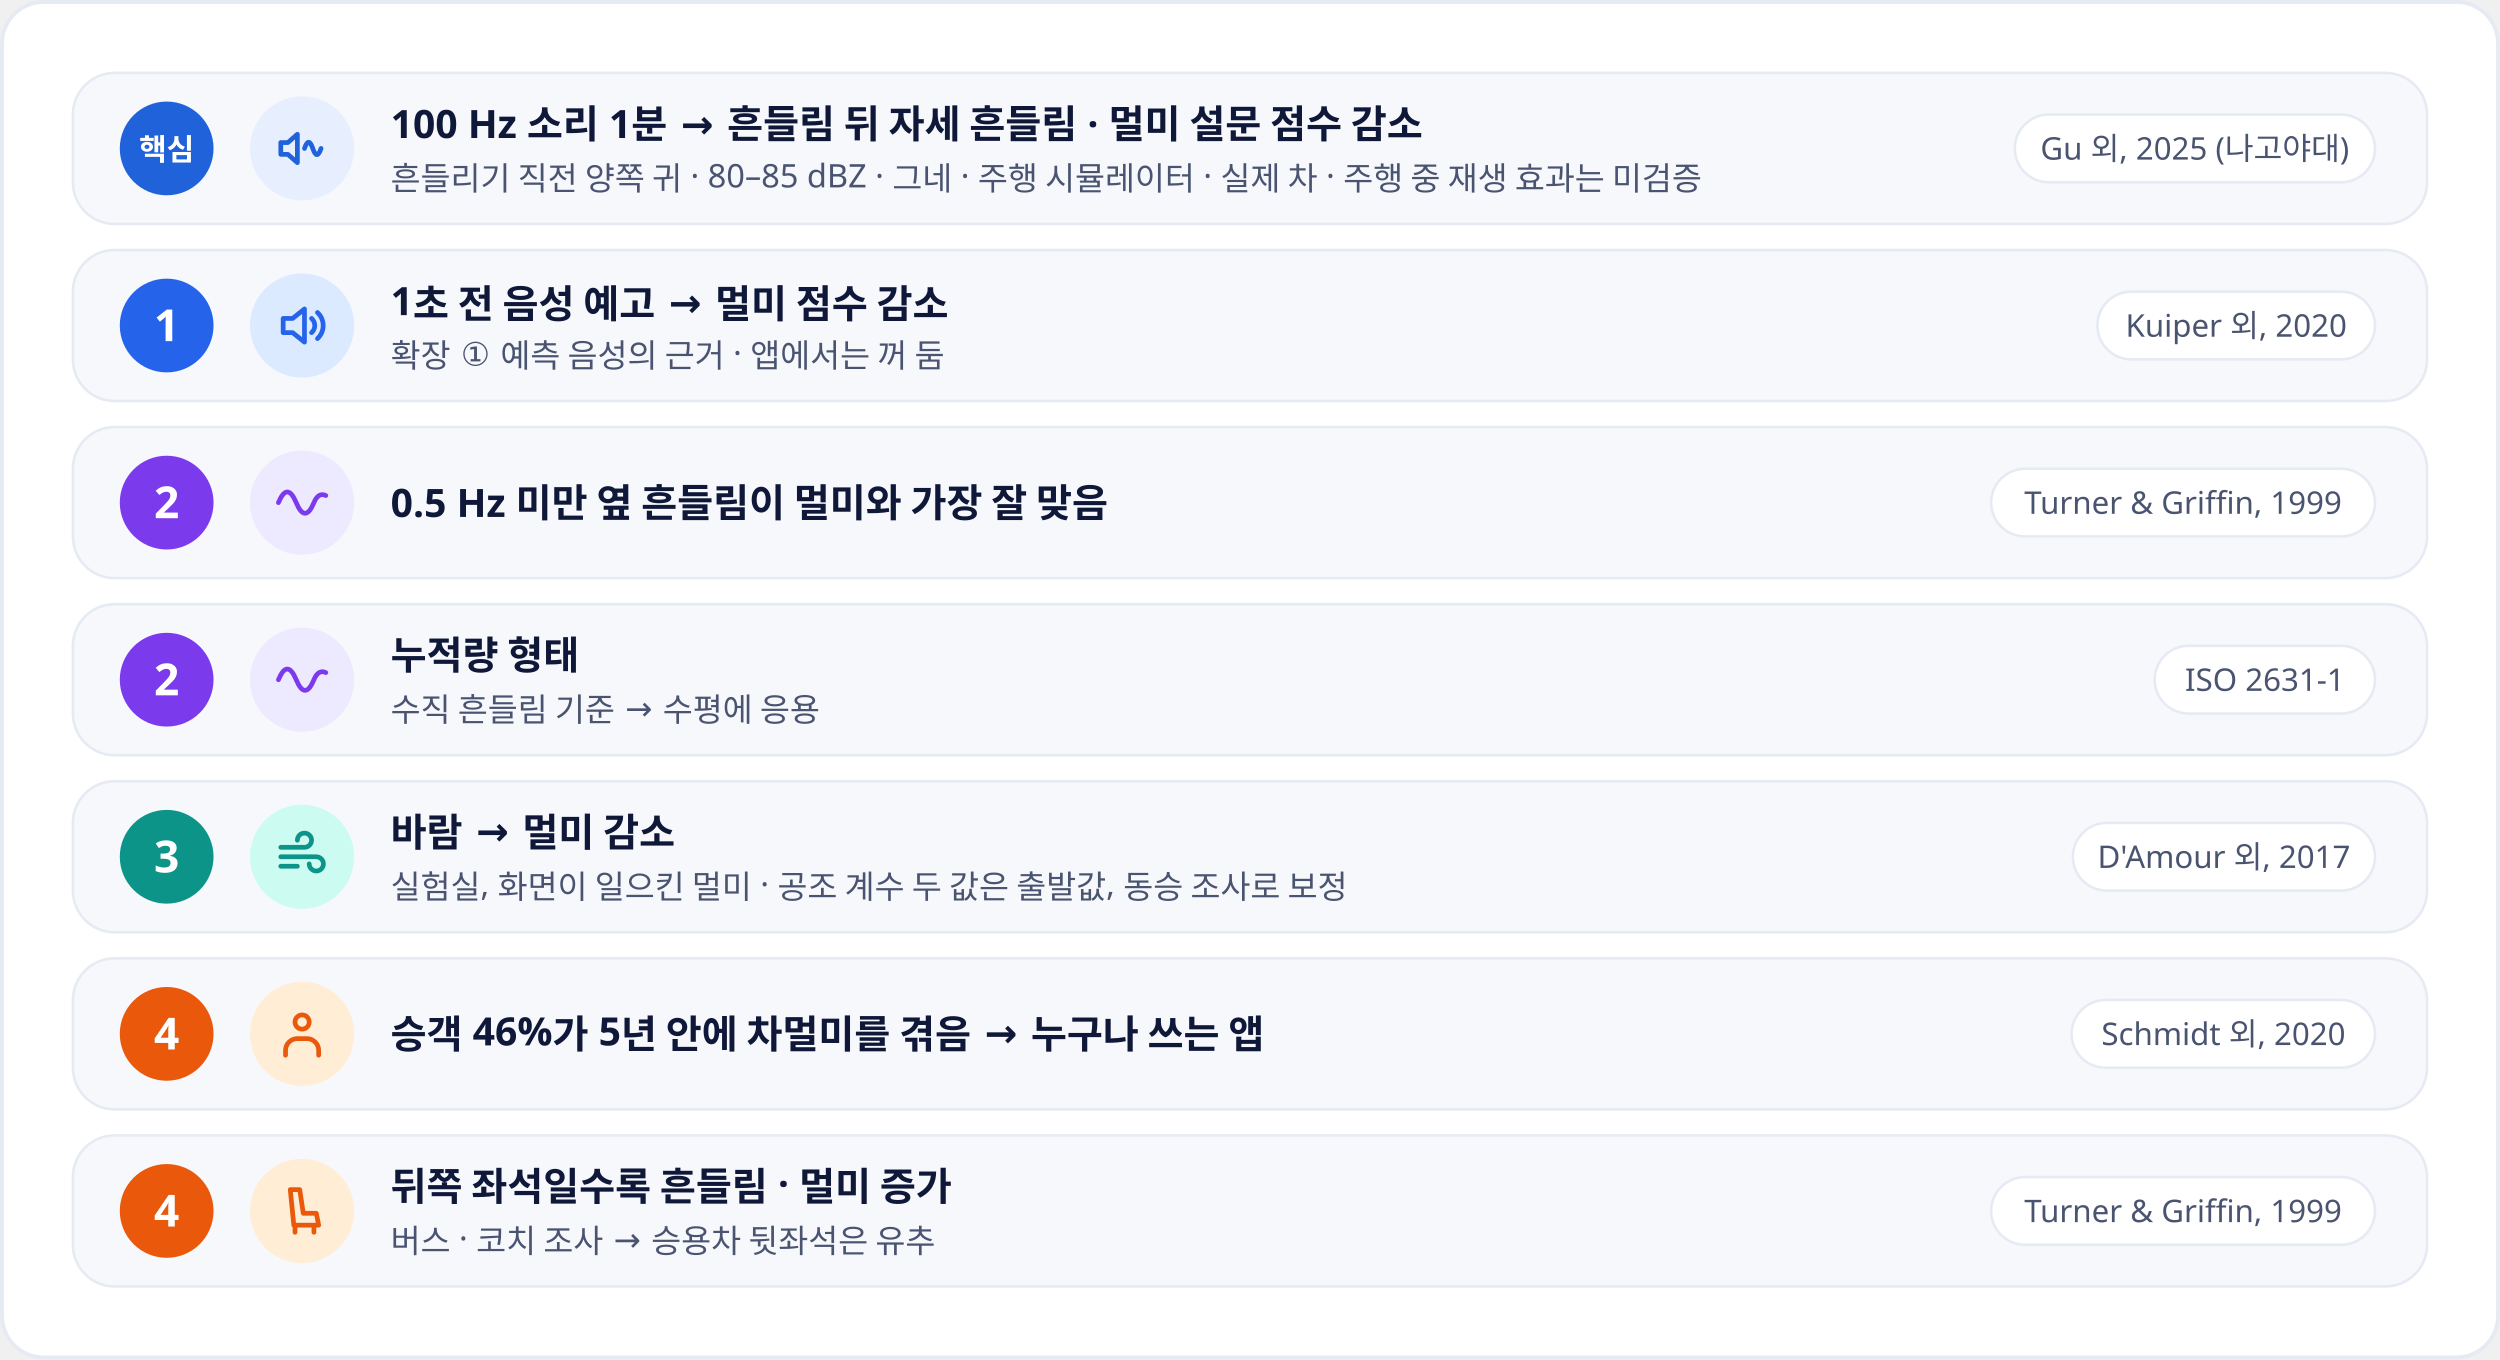
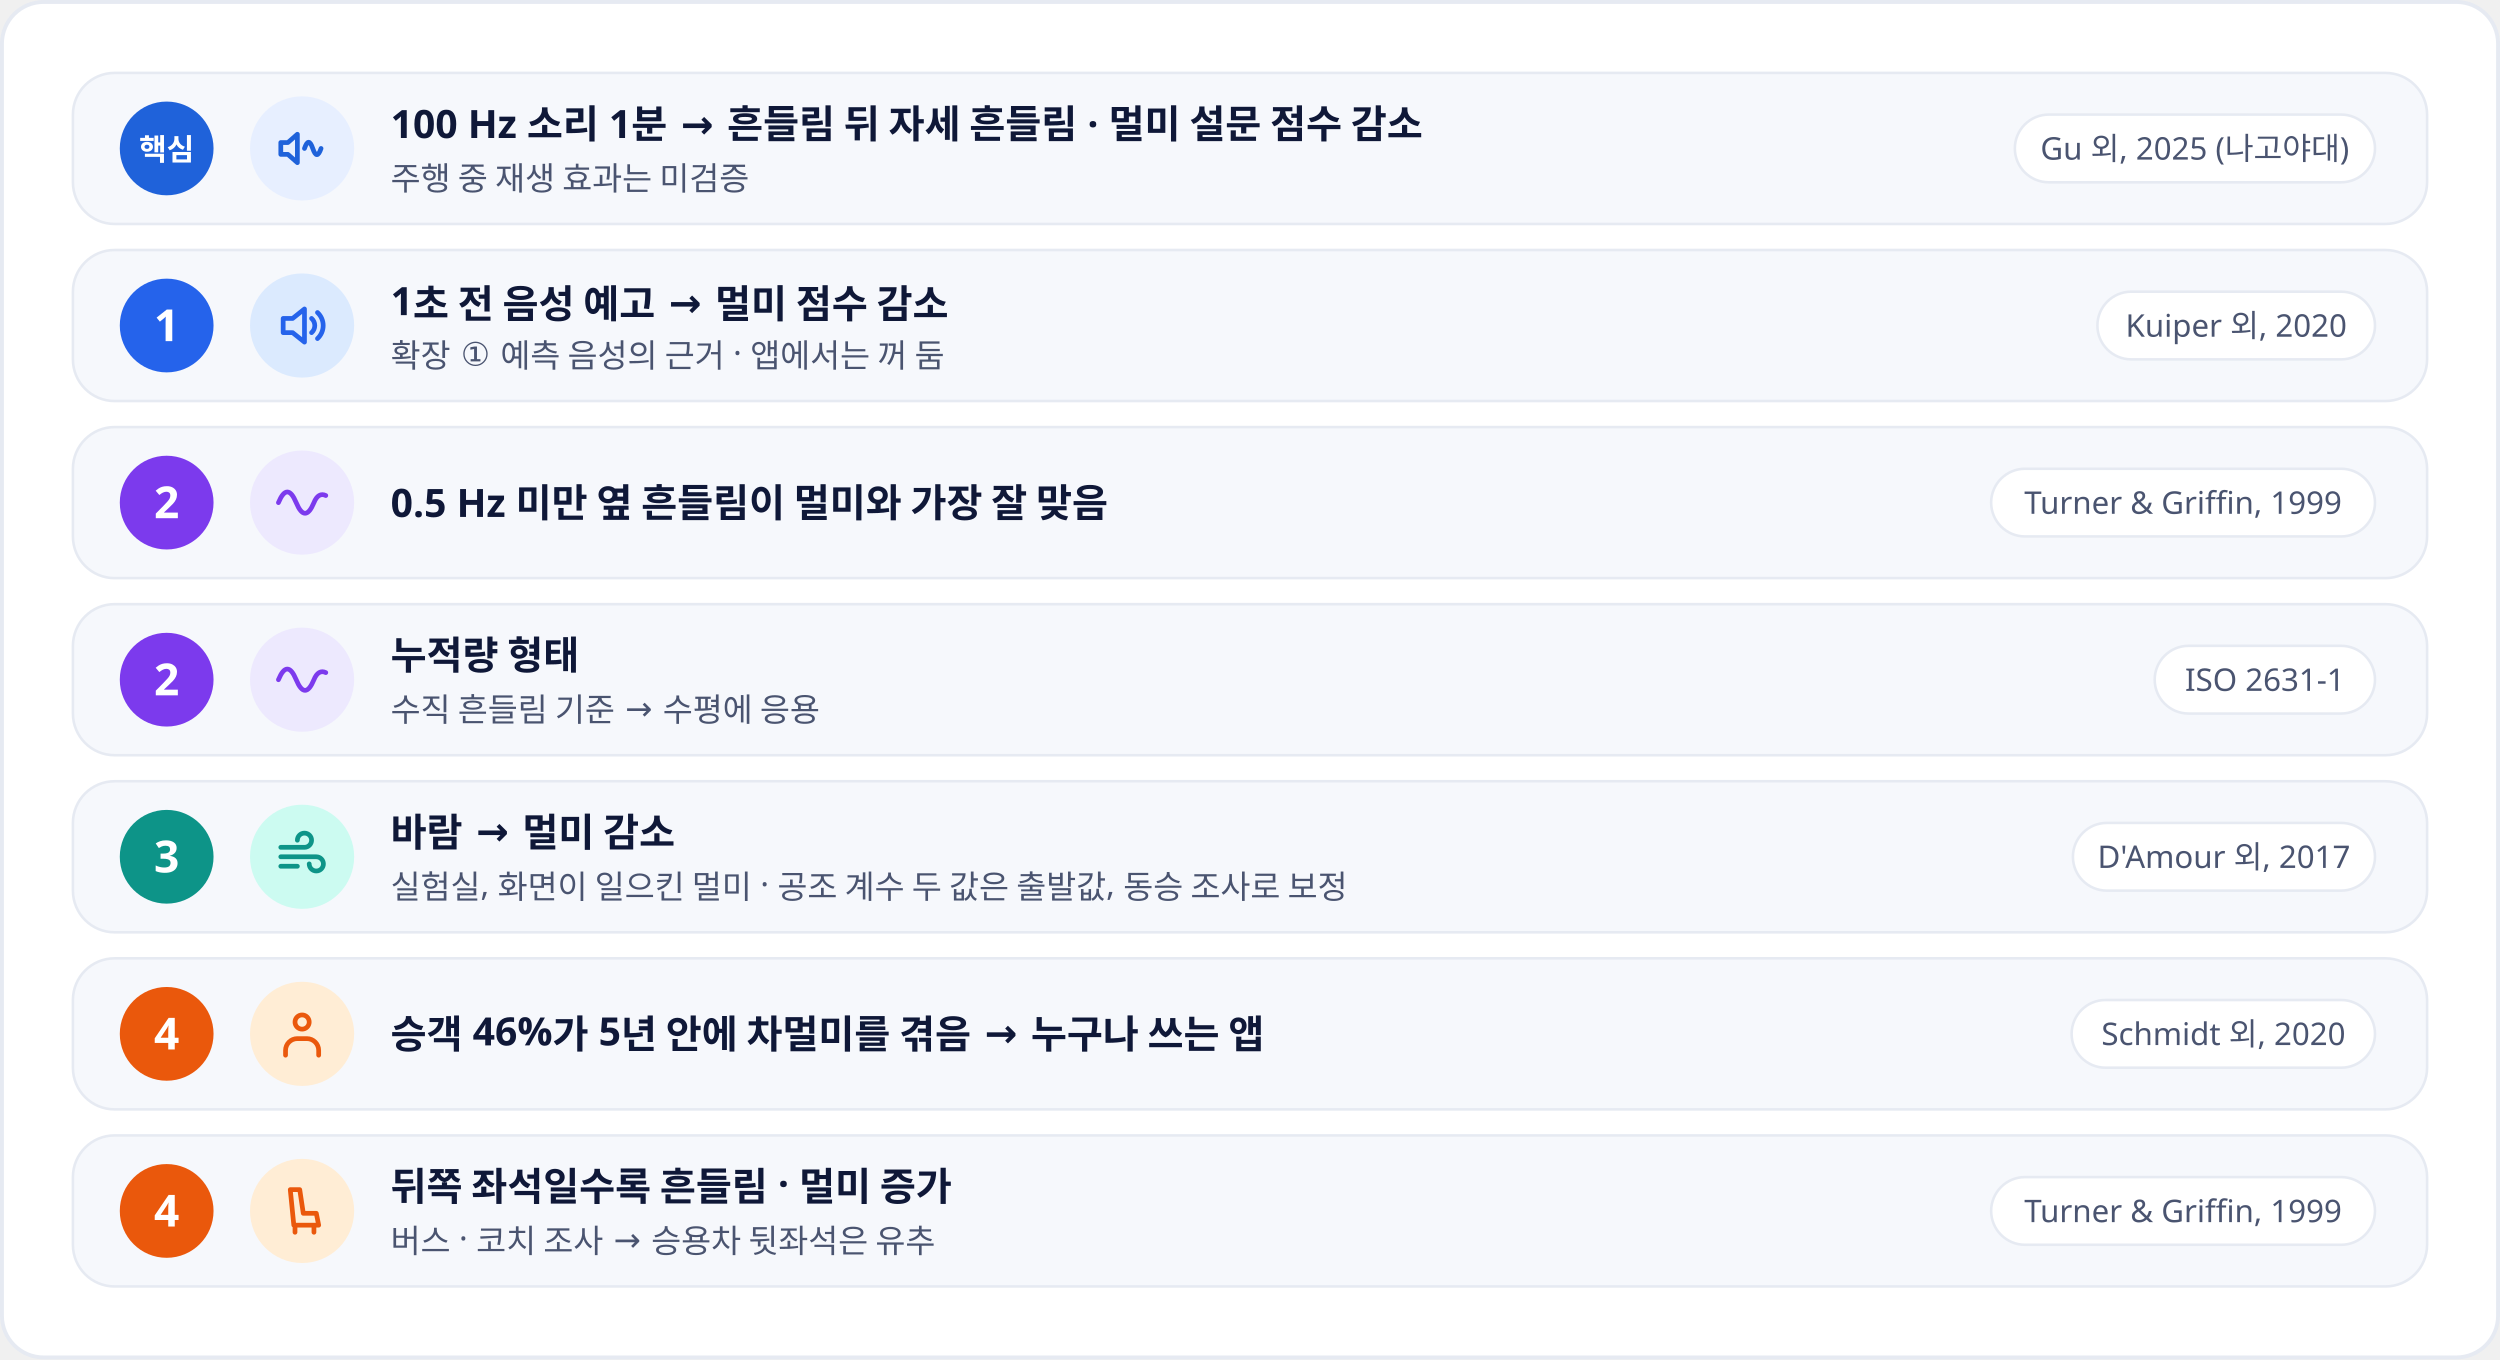
<svg xmlns="http://www.w3.org/2000/svg" viewBox="0 0 960 522" width="960" height="522" font-family="Pretendard, 'Apple SD Gothic Neo', 'Noto Sans KR', 'Malgun Gothic', sans-serif" font-size="14" role="img">
  <rect x="0.75" y="0.75" width="958.5" height="520.5" rx="16" fill="#FFFFFF" stroke="#E6EAF2" stroke-width="1.5" />
  <rect x="28.0" y="28.0" width="904.0" height="58.0" rx="16" fill="#F6F8FC" stroke="#E6EAF2" stroke-width="1" />
  <circle cx="64.0" cy="57.0" r="18" fill="#1F62DA" />
  <text x="64.0" y="61.5" font-size="11.5" fill="#FFFFFF" text-anchor="middle" font-weight="700">핵심</text>
  <circle cx="116.0" cy="57.0" r="20" fill="#E7EFFF" />
  <g transform="translate(105.1 46.1) scale(0.909)" fill="none" stroke="#1F62DA" stroke-width="2.0" stroke-linecap="round" stroke-linejoin="round">
    <path d="M3 9.5h3L10 6v12l-4-3.5H3z M13 12c1.2-3.5 2.3-3.5 3.5 0s2.3 3.5 3.5 0" />
  </g>
  <text x="150.0" y="53.0" font-size="15" fill="#0F1838" text-anchor="start" font-weight="700">100 Hz 소리 1분 → 흔들림 뒤 자세 흔들림 · 멀미 설문 점수 감소</text>
-   <text x="150.0" y="73.0" font-size="12.5" fill="#4A5470" text-anchor="start" font-weight="400">흔들리기 직전 양쪽 귀 · 80–85 dBZ · 그네 · 주행 시뮬레이터 · 실제 차 · 주행 중 재생 효과는 미검증</text>
+   <text x="150.0" y="73.0" font-size="12.5" fill="#4A5470" text-anchor="start" font-weight="400">주행 중 재생 효과는 미검증</text>
  <rect x="773.7" y="44.0" width="138.3" height="26.0" rx="13.0" fill="#FFFFFF" stroke="#E6EAF2" stroke-width="1" />
  <text x="842.8" y="61.3" font-size="12" fill="#4A5470" text-anchor="middle" font-weight="400">Gu 외, 2025 (나고야대)</text>
  <rect x="28.0" y="96.0" width="904.0" height="58.0" rx="16" fill="#F6F8FC" stroke="#E6EAF2" stroke-width="1" />
  <circle cx="64.0" cy="125.0" r="18" fill="#2563EB" />
  <text x="64.0" y="131.0" font-size="17" fill="#FFFFFF" text-anchor="middle" font-weight="700" letter-spacing="-0.02em">1</text>
  <circle cx="116.0" cy="125.0" r="20" fill="#DBEAFE" />
  <g transform="translate(105.1 114.1) scale(0.909)" fill="none" stroke="#2563EB" stroke-width="2.0" stroke-linecap="round" stroke-linejoin="round">
    <path d="M4 9h4l5-4v14l-5-4H4z M16 9a4 4 0 0 1 0 6 M18.5 6.5a7.5 7.5 0 0 1 0 11" />
  </g>
  <text x="150.0" y="121.0" font-size="15" fill="#0F1838" text-anchor="start" font-weight="700">1초 전 음성 예고 → 멀미 점수 감소</text>
  <text x="150.0" y="141.0" font-size="12.5" fill="#4A5470" text-anchor="start" font-weight="400">확장 ① 예측 음성의 근거 · 앱에서는 꺼 둠</text>
  <rect x="805.4" y="112.0" width="106.6" height="26.0" rx="13.0" fill="#FFFFFF" stroke="#E6EAF2" stroke-width="1" />
  <text x="858.7" y="129.3" font-size="12" fill="#4A5470" text-anchor="middle" font-weight="400">Kuiper 외, 2020</text>
  <rect x="28.0" y="164.0" width="904.0" height="58.0" rx="16" fill="#F6F8FC" stroke="#E6EAF2" stroke-width="1" />
  <circle cx="64.0" cy="193.0" r="18" fill="#7C3AED" />
  <text x="64.0" y="199.0" font-size="17" fill="#FFFFFF" text-anchor="middle" font-weight="700" letter-spacing="-0.02em">2</text>
  <circle cx="116.0" cy="193.0" r="20" fill="#EDE9FE" />
  <g transform="translate(105.1 182.1) scale(0.909)" fill="none" stroke="#7C3AED" stroke-width="2.0" stroke-linecap="round" stroke-linejoin="round">
    <path d="M2 12c2.5-6 5-6 7.5 0s5 6 7.5 0c1.2-3 3-4 5-3" />
  </g>
  <text x="150.0" y="198.5" font-size="15" fill="#0F1838" text-anchor="start" font-weight="700">0.5 Hz 미만 옆 흔들림이 멀미와 가장 잘 맞음</text>
  <rect x="764.6" y="180.0" width="147.4" height="26.0" rx="13.0" fill="#FFFFFF" stroke="#E6EAF2" stroke-width="1" />
  <text x="838.3" y="197.3" font-size="12" fill="#4A5470" text-anchor="middle" font-weight="400">Turner &amp; Griffin, 1999</text>
  <rect x="28.0" y="232.0" width="904.0" height="58.0" rx="16" fill="#F6F8FC" stroke="#E6EAF2" stroke-width="1" />
  <circle cx="64.0" cy="261.0" r="18" fill="#7C3AED" />
  <text x="64.0" y="267.0" font-size="17" fill="#FFFFFF" text-anchor="middle" font-weight="700" letter-spacing="-0.02em">2</text>
  <circle cx="116.0" cy="261.0" r="20" fill="#EDE9FE" />
  <g transform="translate(105.1 250.1) scale(0.909)" fill="none" stroke="#7C3AED" stroke-width="2.0" stroke-linecap="round" stroke-linejoin="round">
    <path d="M2 12c2.5-6 5-6 7.5 0s5 6 7.5 0c1.2-3 3-4 5-3" />
  </g>
  <text x="150.0" y="257.0" font-size="15" fill="#0F1838" text-anchor="start" font-weight="700">누적량 형태</text>
  <text x="150.0" y="277.0" font-size="12.5" fill="#4A5470" text-anchor="start" font-weight="400">수직 흔들림 기준 → 수평에 응용</text>
  <rect x="827.4" y="248.0" width="84.6" height="26.0" rx="13.0" fill="#FFFFFF" stroke="#E6EAF2" stroke-width="1" />
  <text x="869.7" y="265.3" font-size="12" fill="#4A5470" text-anchor="middle" font-weight="400">ISO 2631-1</text>
  <rect x="28.0" y="300.0" width="904.0" height="58.0" rx="16" fill="#F6F8FC" stroke="#E6EAF2" stroke-width="1" />
  <circle cx="64.0" cy="329.0" r="18" fill="#0D9488" />
  <text x="64.0" y="335.0" font-size="17" fill="#FFFFFF" text-anchor="middle" font-weight="700" letter-spacing="-0.02em">3</text>
  <circle cx="116.0" cy="329.0" r="20" fill="#CCFBF1" />
  <g transform="translate(105.1 318.1) scale(0.909)" fill="none" stroke="#0D9488" stroke-width="2.0" stroke-linecap="round" stroke-linejoin="round">
    <path d="M3 8h10a3 3 0 1 0-3-3 M3 12h15a3 3 0 1 1-3 3 M3 16h7" />
  </g>
  <text x="150.0" y="325.0" font-size="15" fill="#0F1838" text-anchor="start" font-weight="700">바람 → 멀미 감소</text>
  <text x="150.0" y="345.0" font-size="12.5" fill="#4A5470" text-anchor="start" font-weight="400">실험실, 화면이 일으킨 멀미 · 공조 계수 두 값은 출발값, 동승 조사로 보정</text>
  <rect x="796.0" y="316.0" width="116.0" height="26.0" rx="13.0" fill="#FFFFFF" stroke="#E6EAF2" stroke-width="1" />
  <text x="854.0" y="333.3" font-size="12" fill="#4A5470" text-anchor="middle" font-weight="400">D'Amour 외, 2017</text>
  <rect x="28.0" y="368.0" width="904.0" height="58.0" rx="16" fill="#F6F8FC" stroke="#E6EAF2" stroke-width="1" />
  <circle cx="64.0" cy="397.0" r="18" fill="#EA580C" />
  <text x="64.0" y="403.0" font-size="17" fill="#FFFFFF" text-anchor="middle" font-weight="700" letter-spacing="-0.02em">4</text>
  <circle cx="116.0" cy="397.0" r="20" fill="#FFEDD5" />
  <g transform="translate(105.1 386.1) scale(0.909)" fill="none" stroke="#EA580C" stroke-width="2.0" stroke-linecap="round" stroke-linejoin="round">
    <path d="M9 7a3 3 0 1 0 6 0a3 3 0 1 0-6 0 M5 21v-2a5 5 0 0 1 5-5h4a5 5 0 0 1 5 5v2" />
  </g>
  <text x="150.0" y="402.5" font-size="15" fill="#0F1838" text-anchor="start" font-weight="700">승객 46%가 5년 안에 차멀미를 겪음 → 누구나 쓰는 앱</text>
  <rect x="795.5" y="384.0" width="116.5" height="26.0" rx="13.0" fill="#FFFFFF" stroke="#E6EAF2" stroke-width="1" />
  <text x="853.8" y="401.3" font-size="12" fill="#4A5470" text-anchor="middle" font-weight="400">Schmidt 외, 2020</text>
  <rect x="28.0" y="436.0" width="904.0" height="58.0" rx="16" fill="#F6F8FC" stroke="#E6EAF2" stroke-width="1" />
  <circle cx="64.0" cy="465.0" r="18" fill="#EA580C" />
  <text x="64.0" y="471.0" font-size="17" fill="#FFFFFF" text-anchor="middle" font-weight="700" letter-spacing="-0.02em">4</text>
  <circle cx="116.0" cy="465.0" r="20" fill="#FFEDD5" />
  <g transform="translate(105.1 454.1) scale(0.909)" fill="none" stroke="#EA580C" stroke-width="2.0" stroke-linecap="round" stroke-linejoin="round">
    <path d="M7 3h4l1.5 10H18l1 5H8.5z M9 18v3 M17 18v3" />
  </g>
  <text x="150.0" y="461.0" font-size="15" fill="#0F1838" text-anchor="start" font-weight="700">뒤쪽 좌석일수록 흔들림 · 멀미 증가</text>
  <text x="150.0" y="481.0" font-size="12.5" fill="#4A5470" text-anchor="start" font-weight="400">버스 · 코치 조사 → 승용차 뒷좌석은 유추</text>
  <rect x="764.6" y="452.0" width="147.4" height="26.0" rx="13.0" fill="#FFFFFF" stroke="#E6EAF2" stroke-width="1" />
  <text x="838.3" y="469.3" font-size="12" fill="#4A5470" text-anchor="middle" font-weight="400">Turner &amp; Griffin, 1999</text>
</svg>
